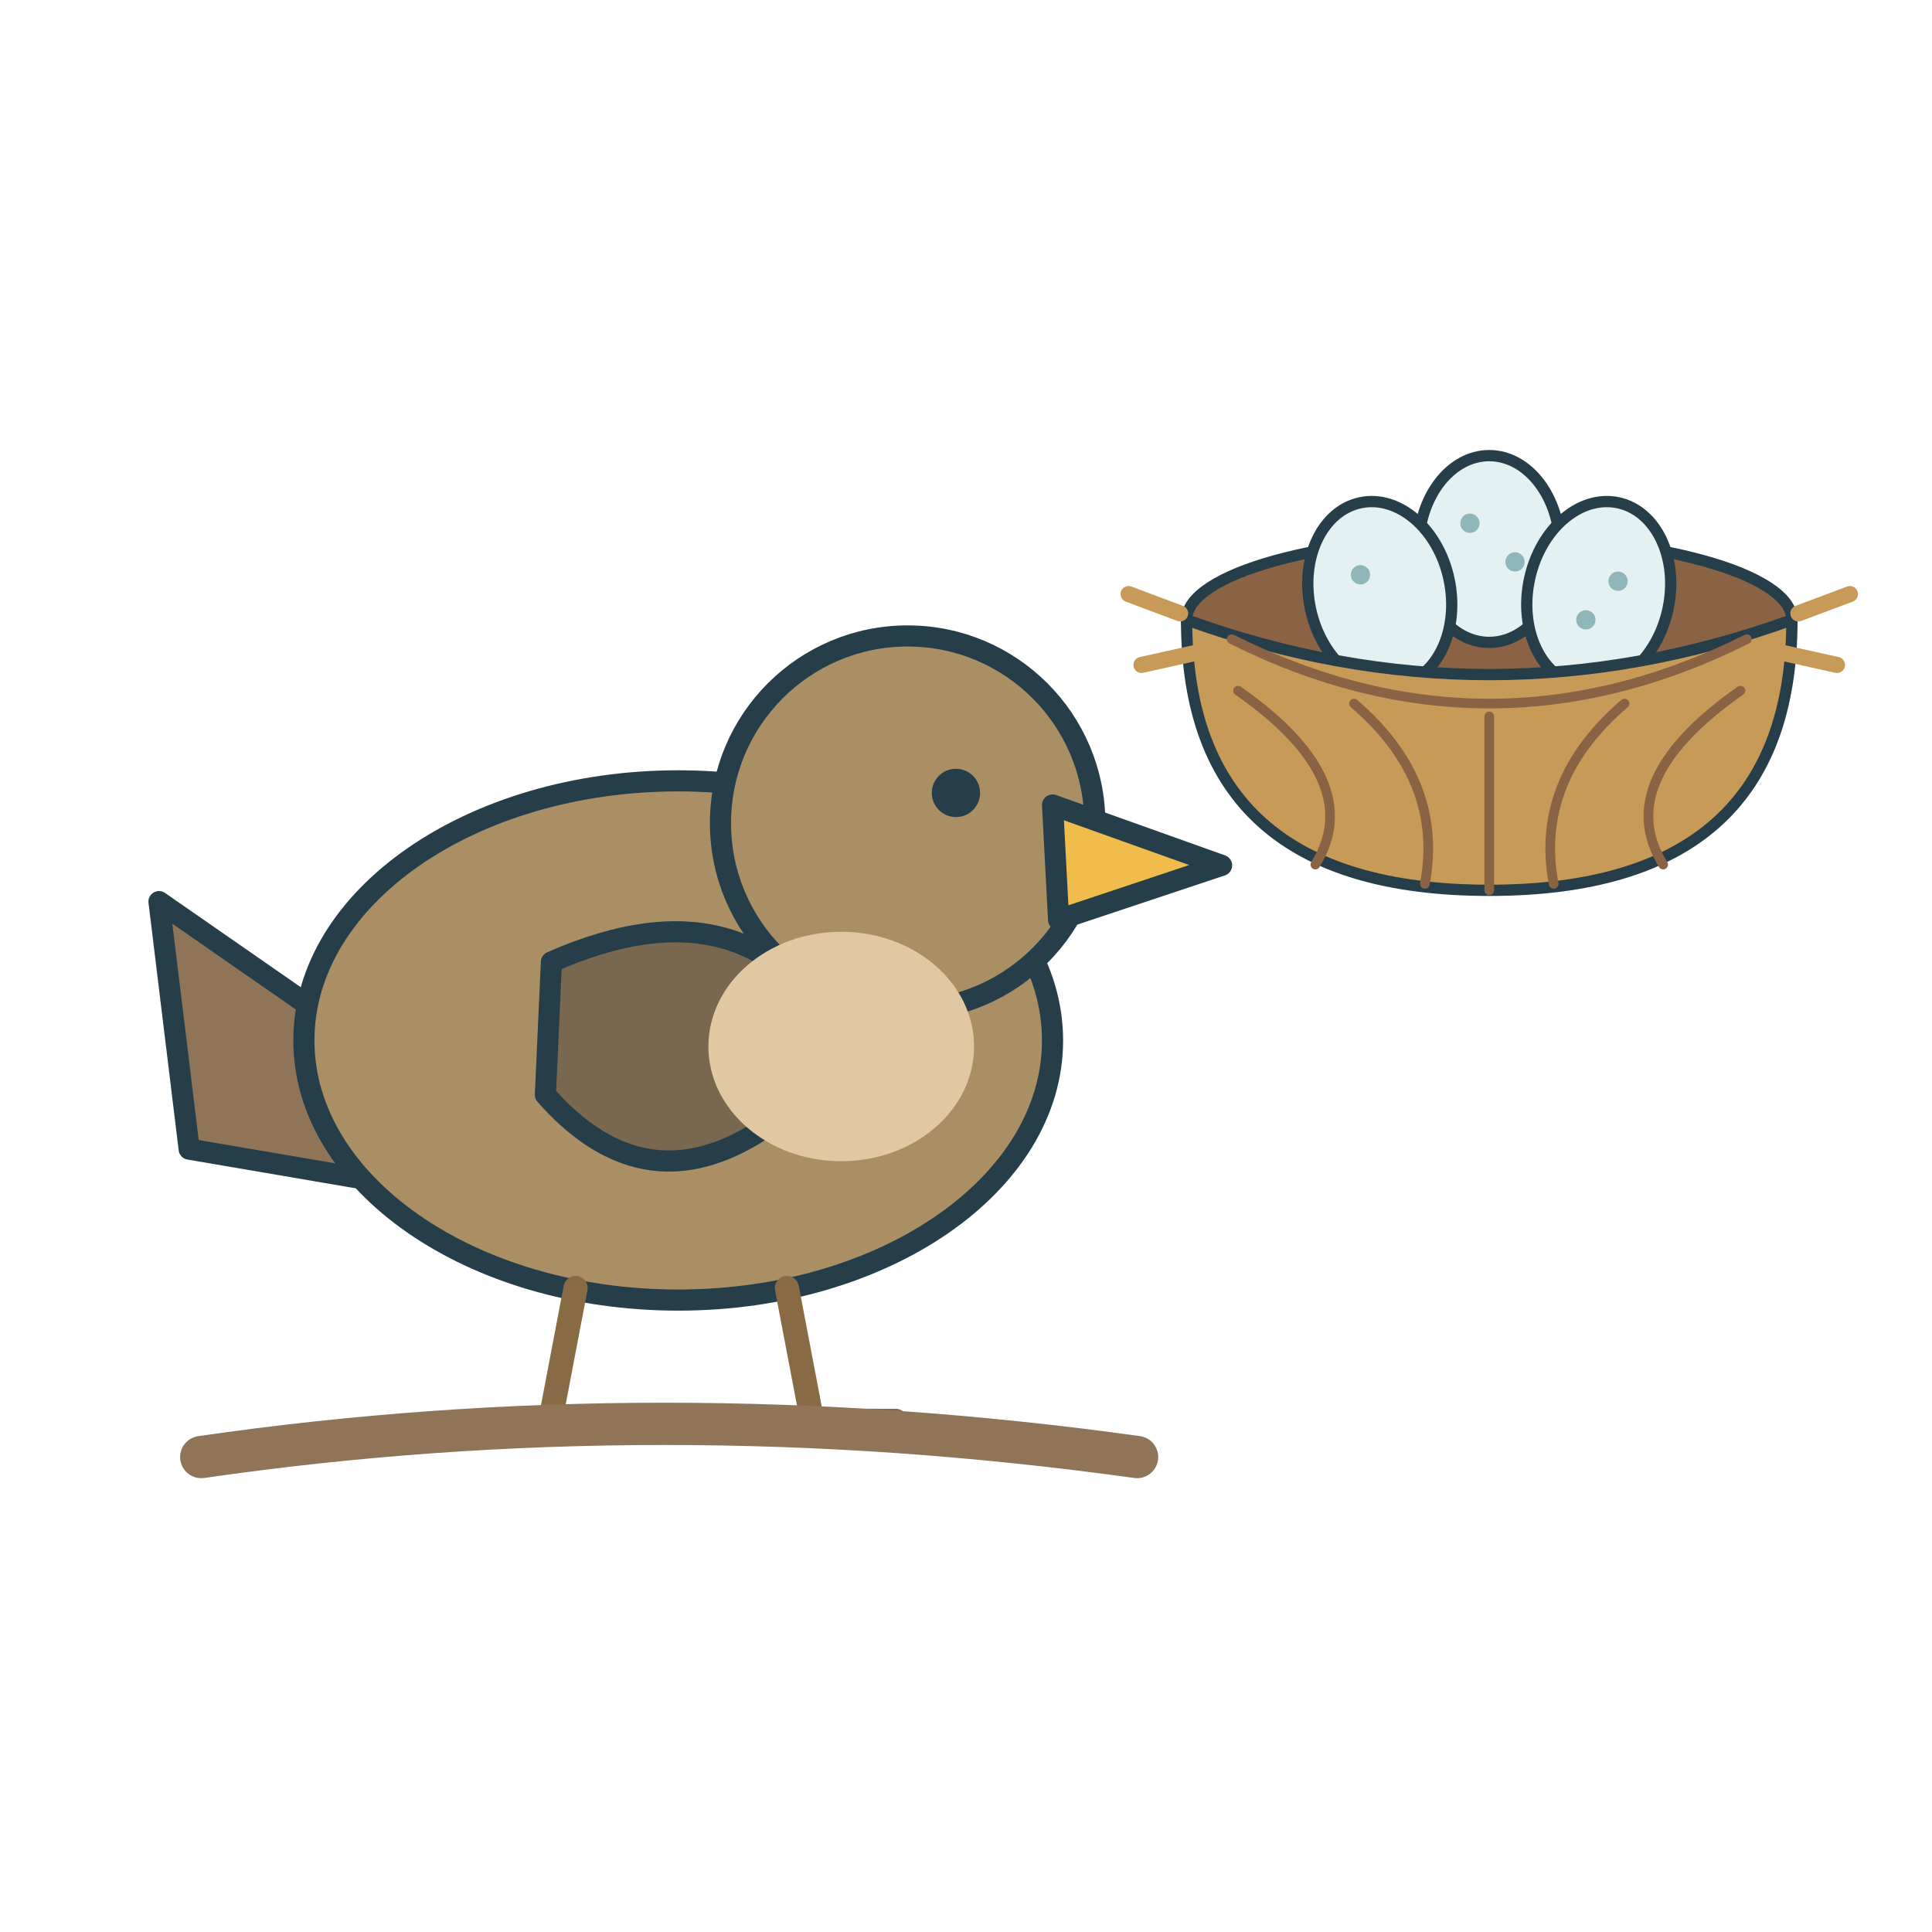
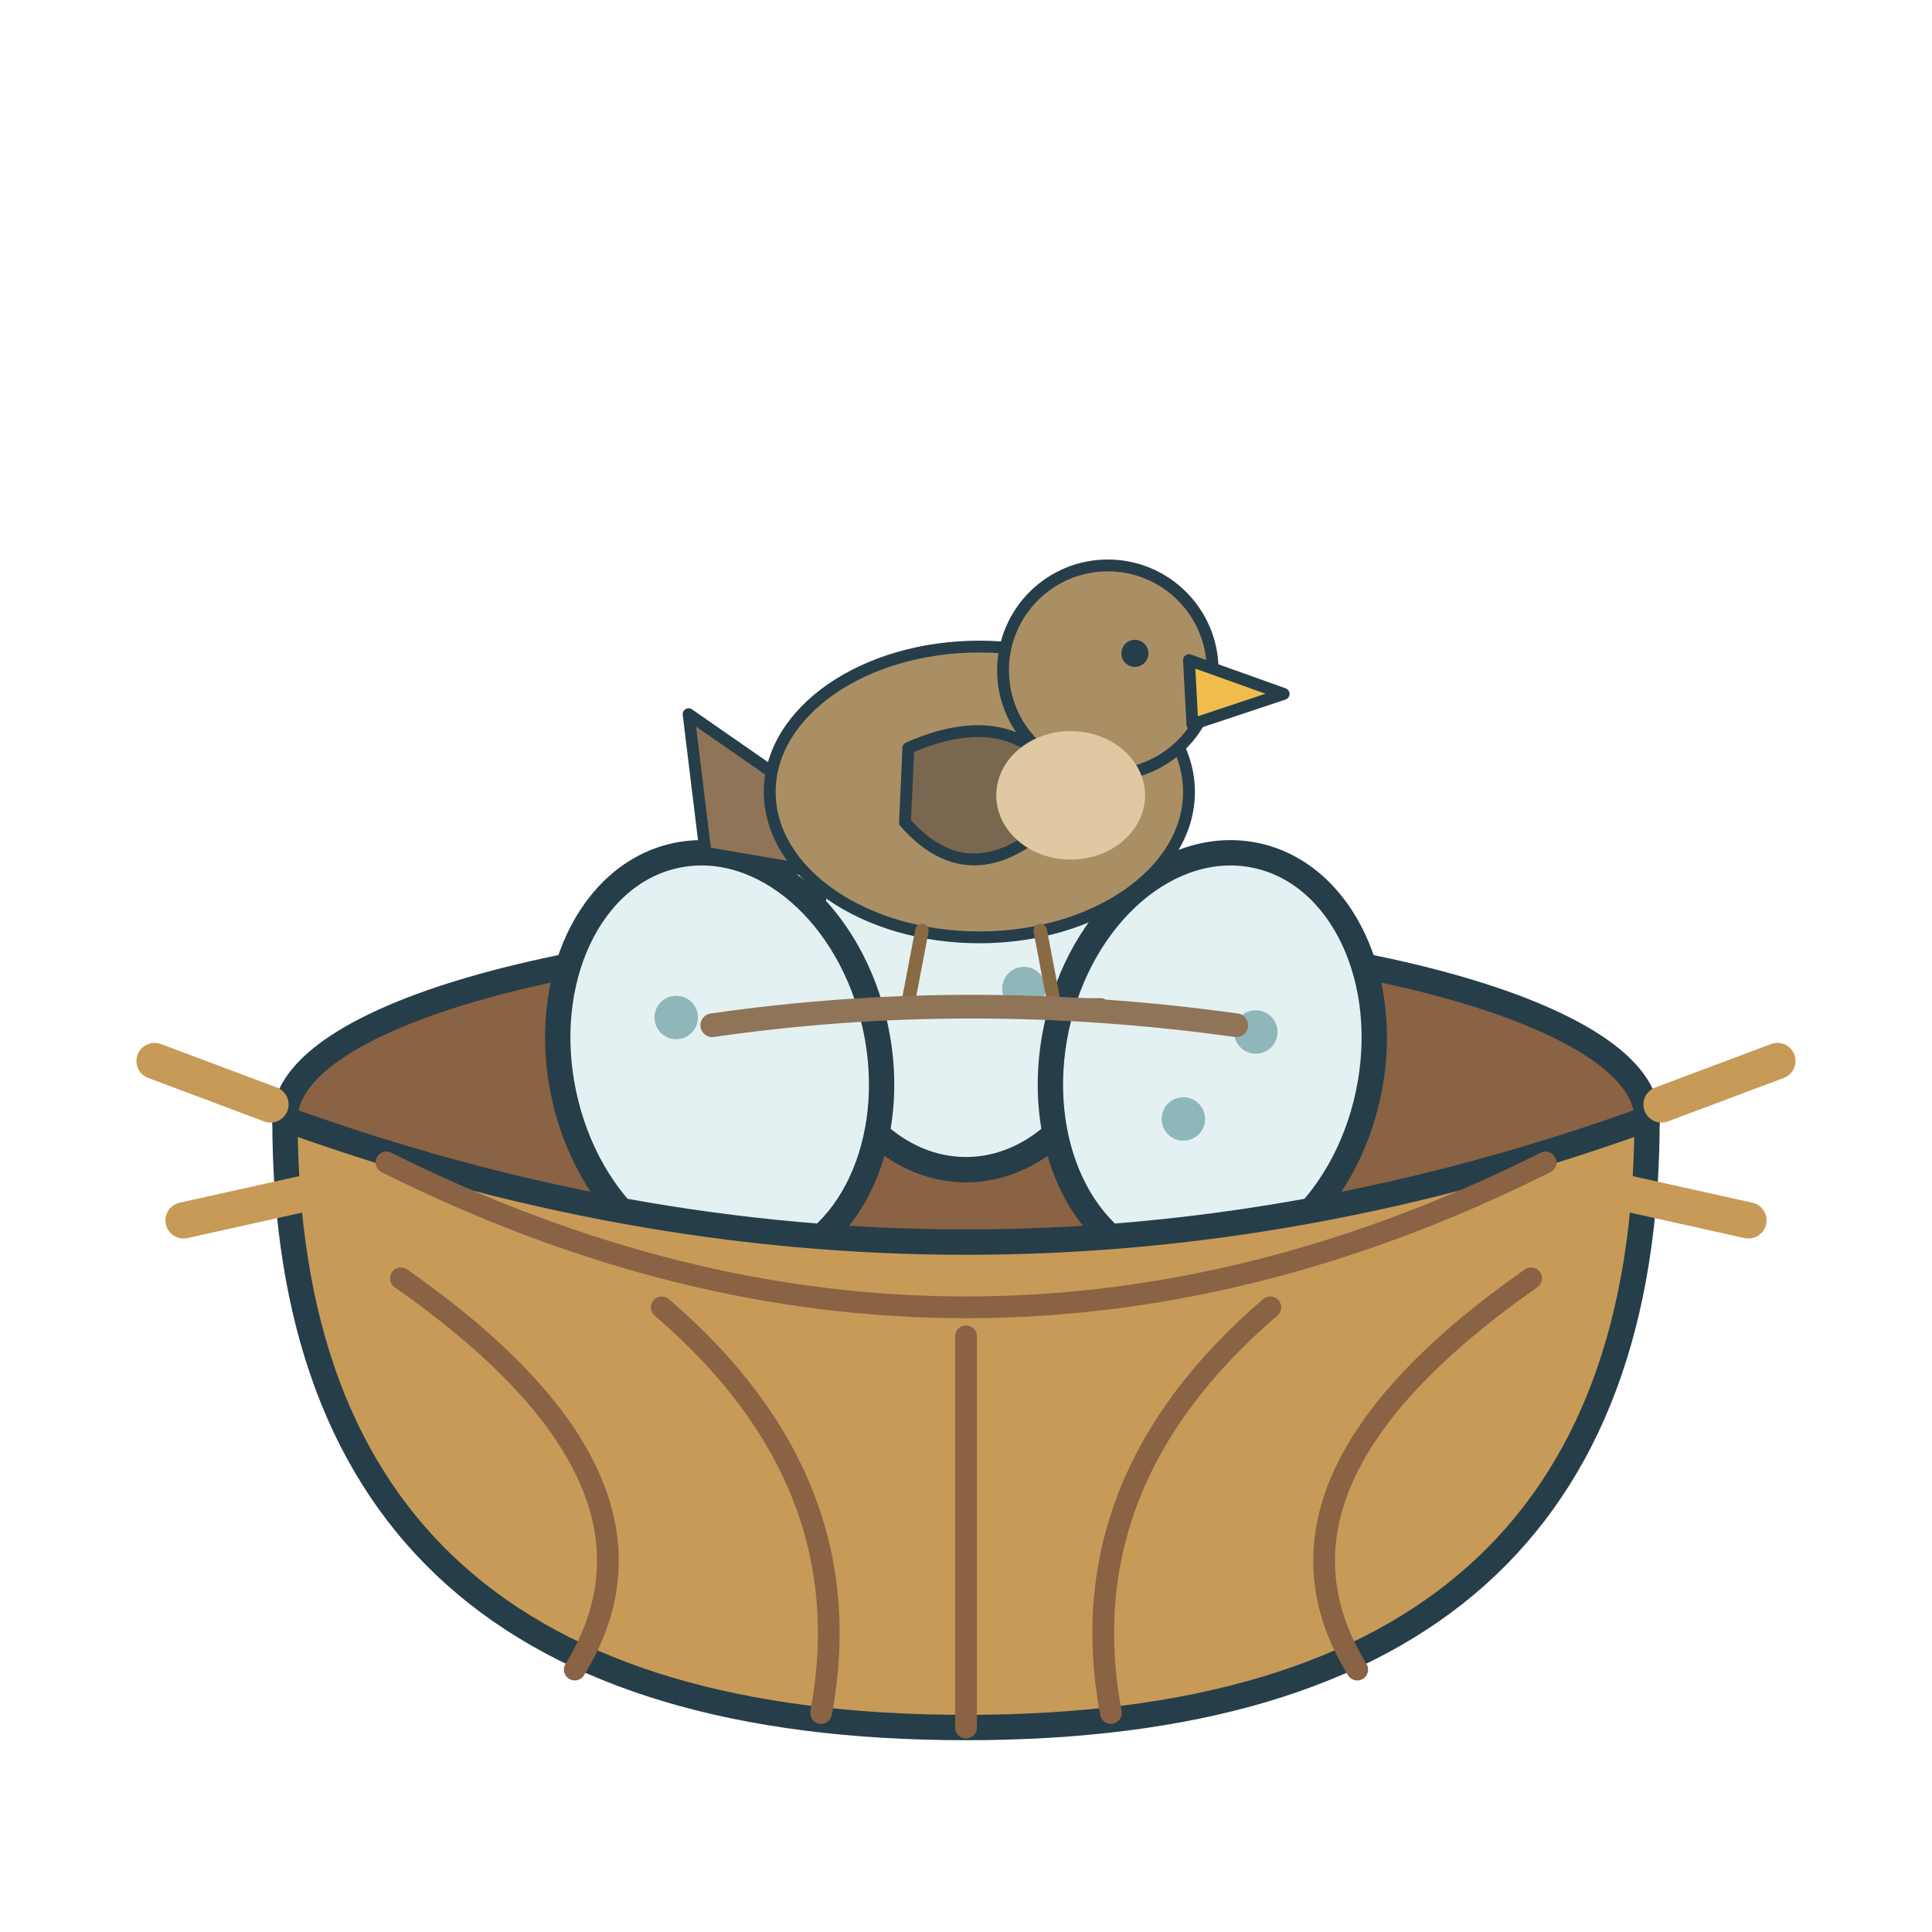
<svg xmlns="http://www.w3.org/2000/svg" viewBox="0 0 240 240">
  <g stroke="#263e49" stroke-width="3.5" stroke-linecap="round" stroke-linejoin="round">
-     <g transform="translate(-8 25) scale(.75)">
-       <path d="M73 141 L37 116 L42 157 L83 164" fill="#8f7458" />
-       <ellipse cx="123" cy="139" rx="62" ry="43" fill="#aa8f65" />
-       <circle cx="161" cy="103" r="31" fill="#aa8f65" />
-       <path d="M185 100 L213 110 L186 119 Z" fill="#f0bd4d" />
-       <circle cx="169" cy="98" r="4" fill="#263e49" stroke="none" />
-       <path d="M102 126 Q136 111 151 141 Q123 173 101 148 Z" fill="#79684f" />
-       <ellipse cx="150" cy="140" rx="22" ry="19" fill="#dfc8a2" stroke="none" />
-       <path d="M106 180 L102 201 M141 180 L145 201 M91 202 L116 202 M134 202 L159 202" fill="none" stroke="#886a44" stroke-width="4" />
-       <path d="M44 208 Q120 197 199 208" fill="none" stroke="#8f7458" stroke-width="7" />
-     </g>
-     <g transform="translate(137 25) scale(.4)">
+     <g transform="translate(12 22) scale(.9)">
      <g stroke="#263e49" stroke-width="3.5" stroke-linecap="round" stroke-linejoin="round">
        <ellipse cx="120" cy="130" rx="94" ry="26" fill="#8a6244" />
        <ellipse cx="120" cy="108" rx="22" ry="29" fill="#e4f1f2" />
        <ellipse cx="86" cy="122" rx="22" ry="29" transform="rotate(-12 86 122)" fill="#e4f1f2" />
        <ellipse cx="154" cy="122" rx="22" ry="29" transform="rotate(12 154 122)" fill="#e4f1f2" />
        <circle cx="114" cy="100" r="3" fill="#8fb7b9" stroke="none" />
        <circle cx="128" cy="112" r="3" fill="#8fb7b9" stroke="none" />
        <circle cx="80" cy="116" r="3" fill="#8fb7b9" stroke="none" />
        <circle cx="160" cy="118" r="3" fill="#8fb7b9" stroke="none" />
        <circle cx="150" cy="130" r="3" fill="#8fb7b9" stroke="none" />
        <path d="M26 130 Q26 214 120 214 Q214 214 214 130 Q120 164 26 130 Z" fill="#c79a58" />
        <path d="M42 152 Q82 180 66 206 M78 156 Q106 180 100 212 M120 160 L120 214 M162 156 Q134 180 140 212 M198 152 Q158 180 174 206 M40 136 Q120 176 200 136" fill="none" stroke="#8a6244" stroke-width="3" />
        <path d="M24 128 L8 122 M30 140 L12 144 M216 128 L232 122 M210 140 L228 144" fill="none" stroke="#c79a58" stroke-width="5" />
      </g>
    </g>
+     <g transform="translate(70 40) scale(.42)">
+       <path d="M73 141 L37 116 L42 157 L83 164" fill="#8f7458" />
+       <ellipse cx="123" cy="139" rx="62" ry="43" fill="#aa8f65" />
+       <circle cx="161" cy="103" r="31" fill="#aa8f65" />
+       <path d="M185 100 L213 110 L186 119 Z" fill="#f0bd4d" />
+       <circle cx="169" cy="98" r="4" fill="#263e49" stroke="none" />
+       <path d="M102 126 Q136 111 151 141 Q123 173 101 148 Z" fill="#79684f" />
+       <ellipse cx="150" cy="140" rx="22" ry="19" fill="#dfc8a2" stroke="none" />
+       <path d="M106 180 L102 201 M141 180 L145 201 M91 202 L116 202 M134 202 L159 202" fill="none" stroke="#886a44" stroke-width="4" />
+       <path d="M44 208 Q120 197 199 208" fill="none" stroke="#8f7458" stroke-width="7" />
+     </g>
  </g>
</svg>
